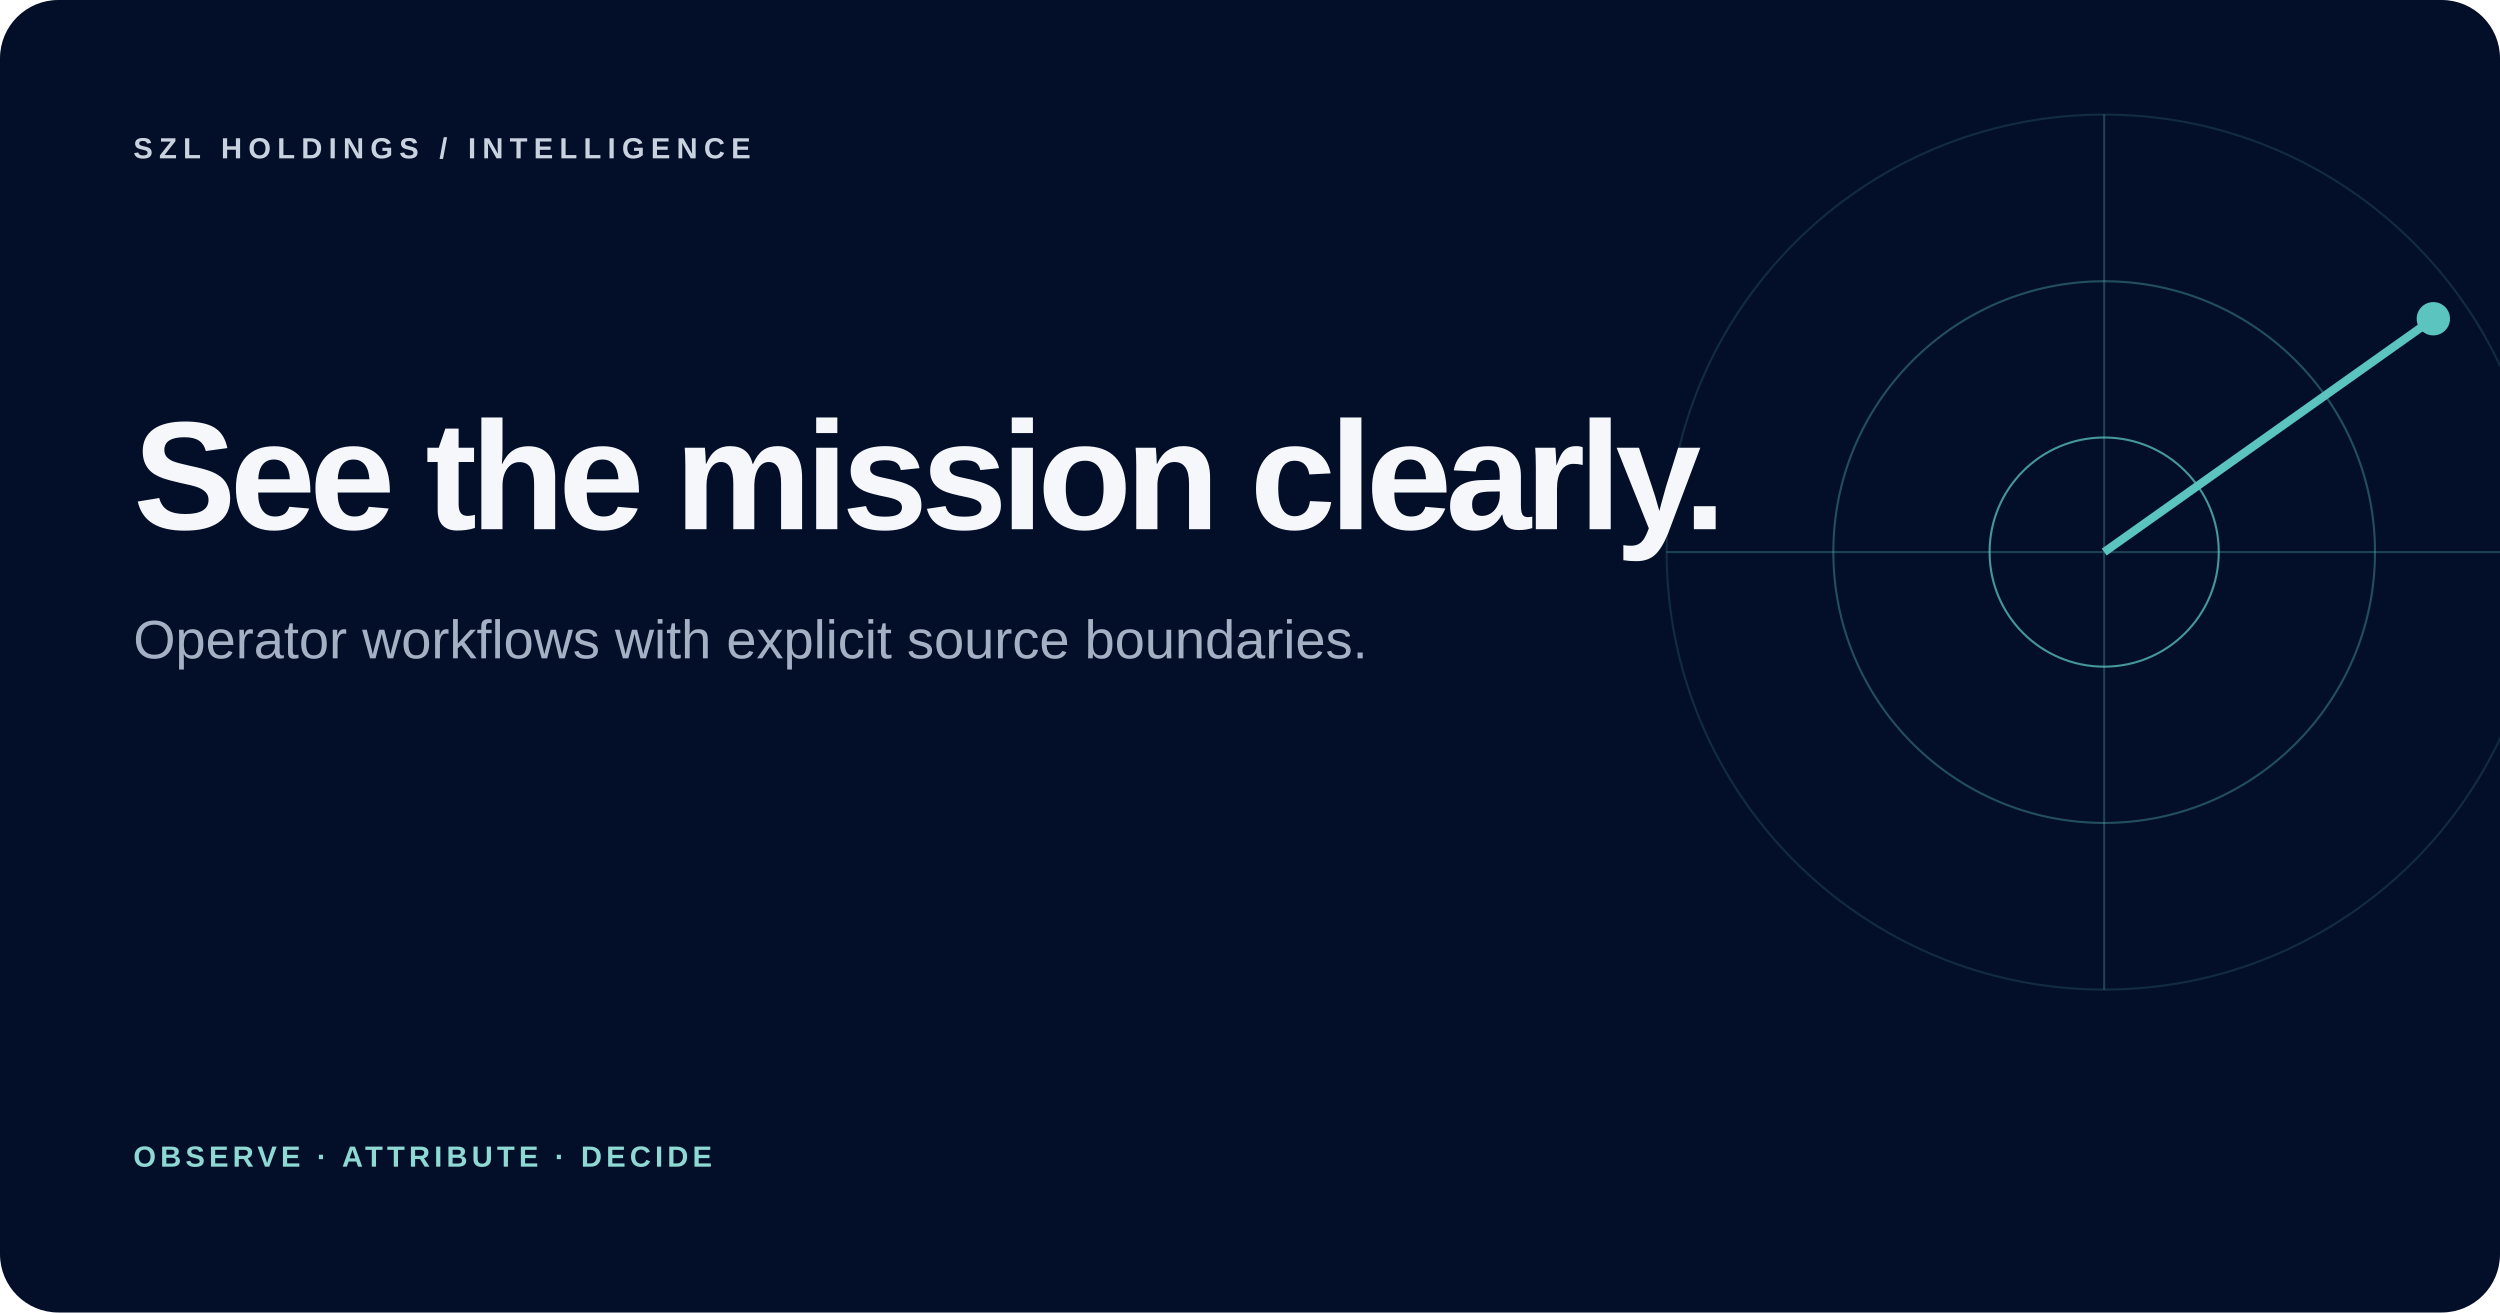
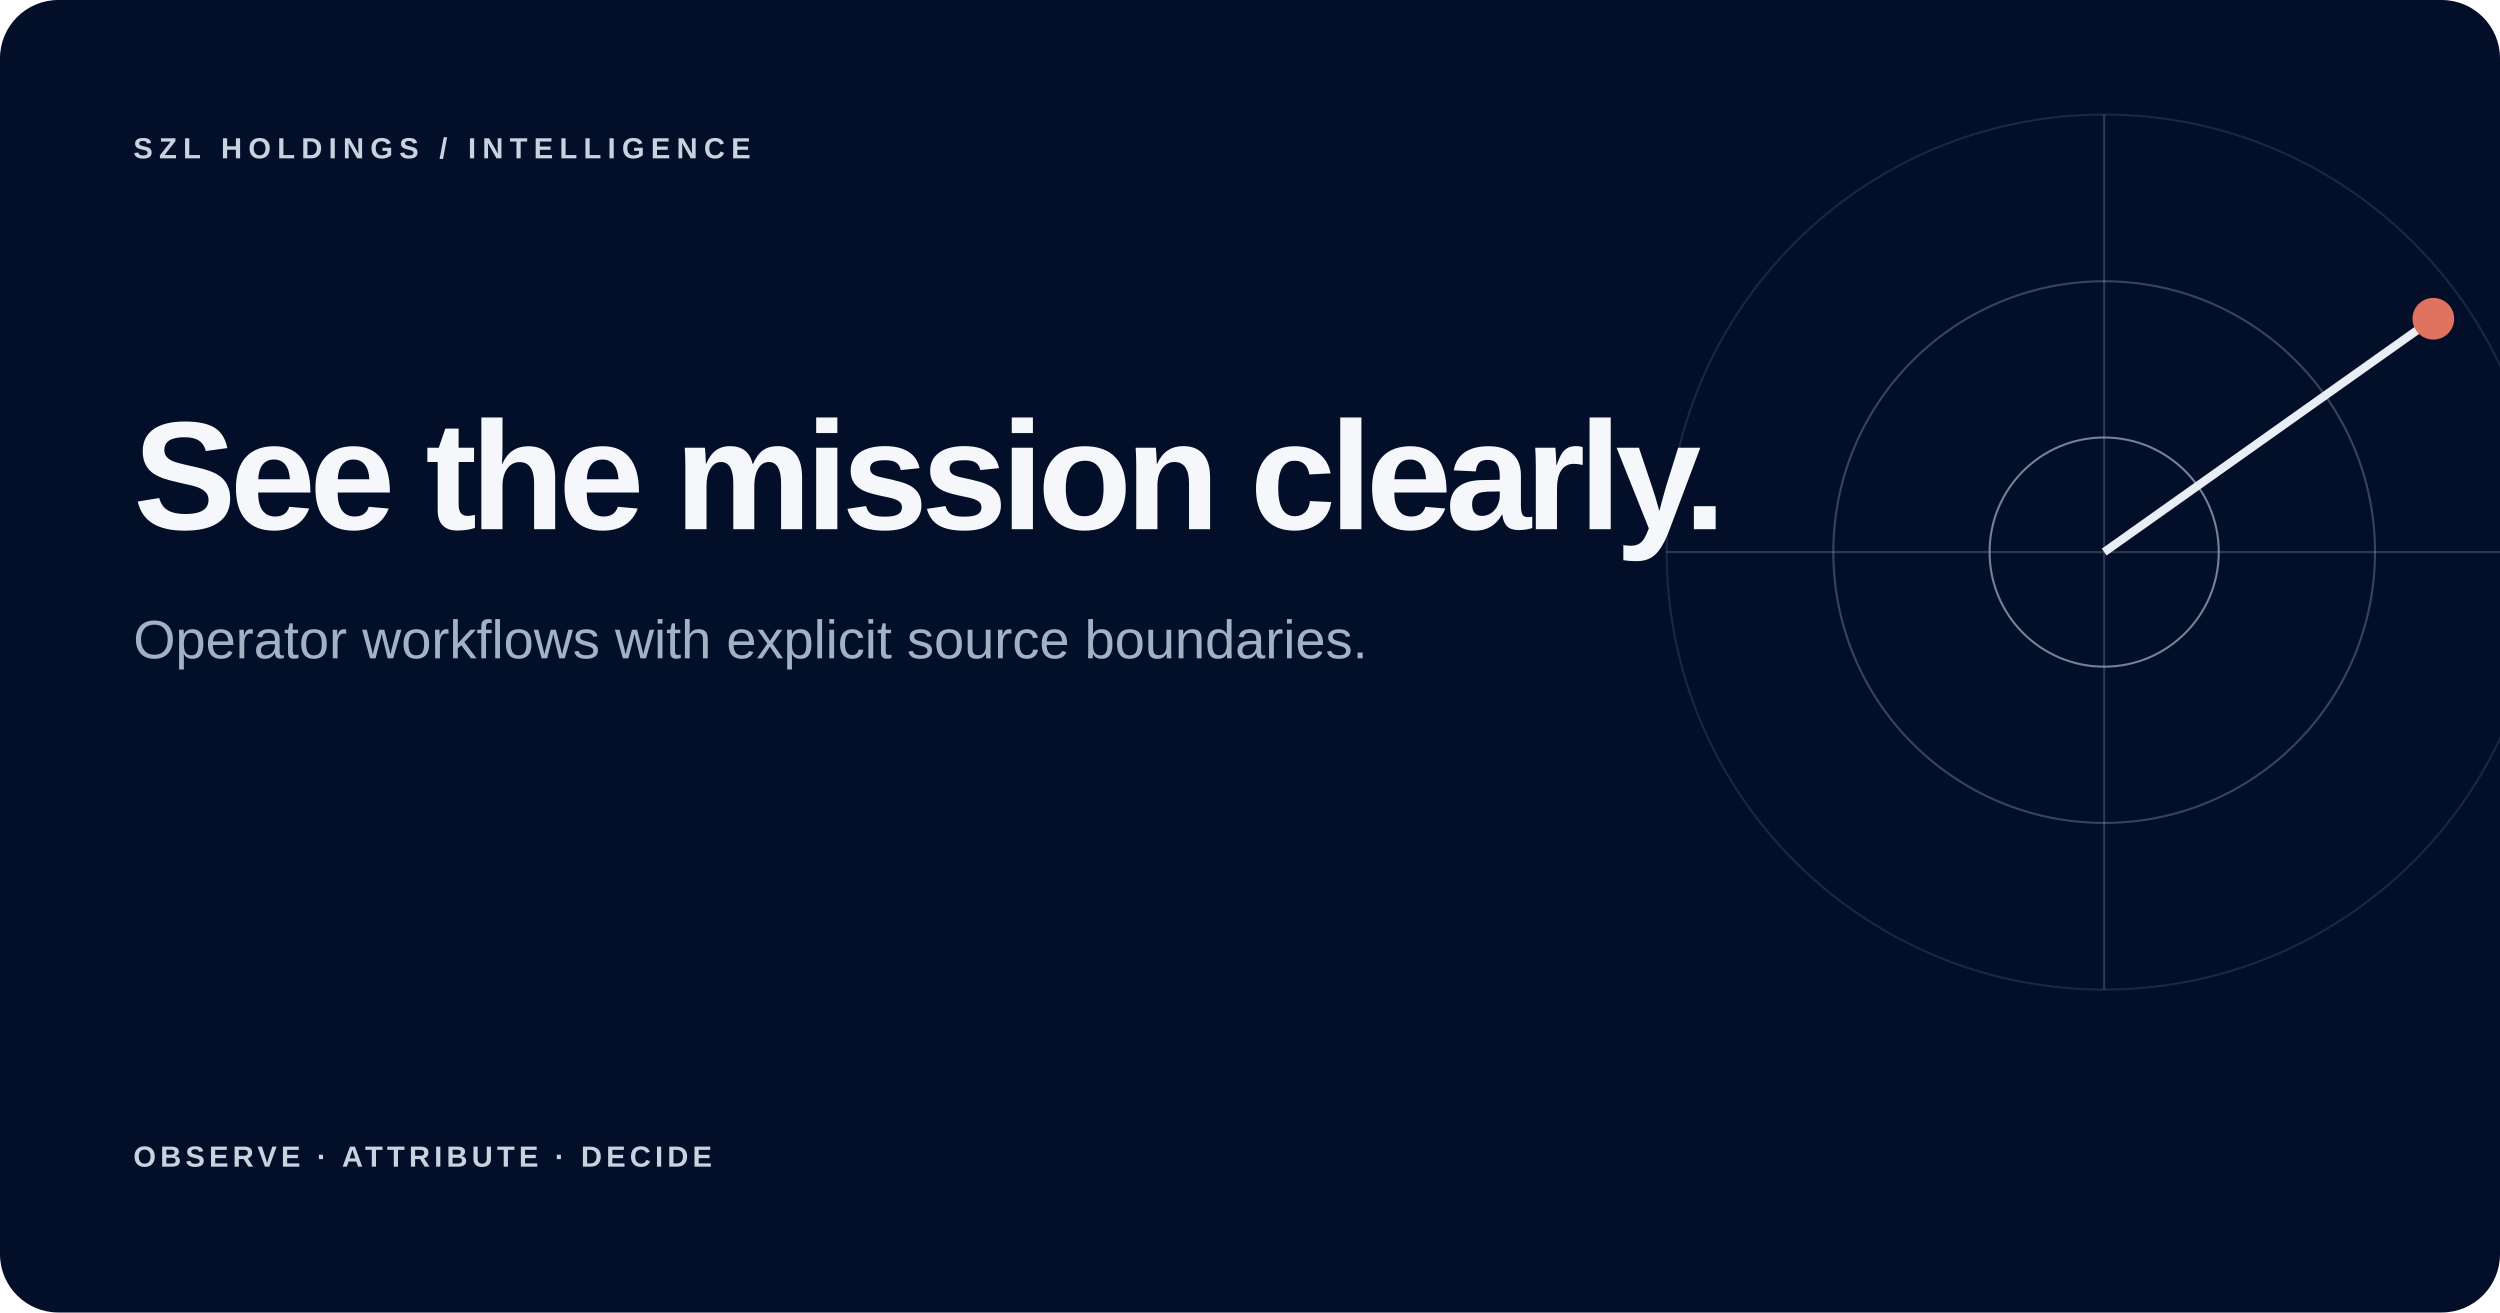
<svg xmlns="http://www.w3.org/2000/svg" width="1200" height="630" viewBox="0 0 1200 630" role="img" aria-labelledby="t d">
  <rect width="1200" height="630" rx="28" fill="#030F29" />
-   <g fill="none" stroke="#5CC4BF">
+   <g fill="none" stroke="#9AA7BD">
    <circle cx="1010" cy="265" r="55" opacity=".75" />
    <circle cx="1010" cy="265" r="130" opacity=".35" />
    <circle cx="1010" cy="265" r="210" opacity=".16" />
    <path d="M1010 55v420M800 265h400" opacity=".28" />
-     <path d="M1010 265l158-112" stroke-width="4" />
+     <path d="M1010 265l158-112" stroke="#E9EEF6" stroke-width="4" />
  </g>
-   <circle cx="1168" cy="153" r="8" fill="#5CC4BF" />
+   <circle cx="1168" cy="153" r="10" fill="#DF735F" />
  <g font-family="system-ui,-apple-system,Segoe UI,Arial,sans-serif">
    <text x="64" y="76" fill="#C9D2DF" font-size="14" font-weight="700" letter-spacing="3">SZL HOLDINGS / INTELLIGENCE</text>
    <text x="64" y="254" fill="#F5F7FA" font-size="74" font-weight="760" letter-spacing="-3">See the mission clearly.</text>
    <text x="64" y="316" fill="#A4B1C4" font-size="26">Operator workflows with explicit source boundaries.</text>
-     <text x="64" y="560" fill="#8FD9D5" font-size="14" font-weight="800" letter-spacing="2">OBSERVE · ATTRIBUTE · DECIDE</text>
+     <text x="64" y="560" fill="#C9D2DF" font-size="14" font-weight="800" letter-spacing="2">OBSERVE · ATTRIBUTE · DECIDE</text>
  </g>
</svg>
